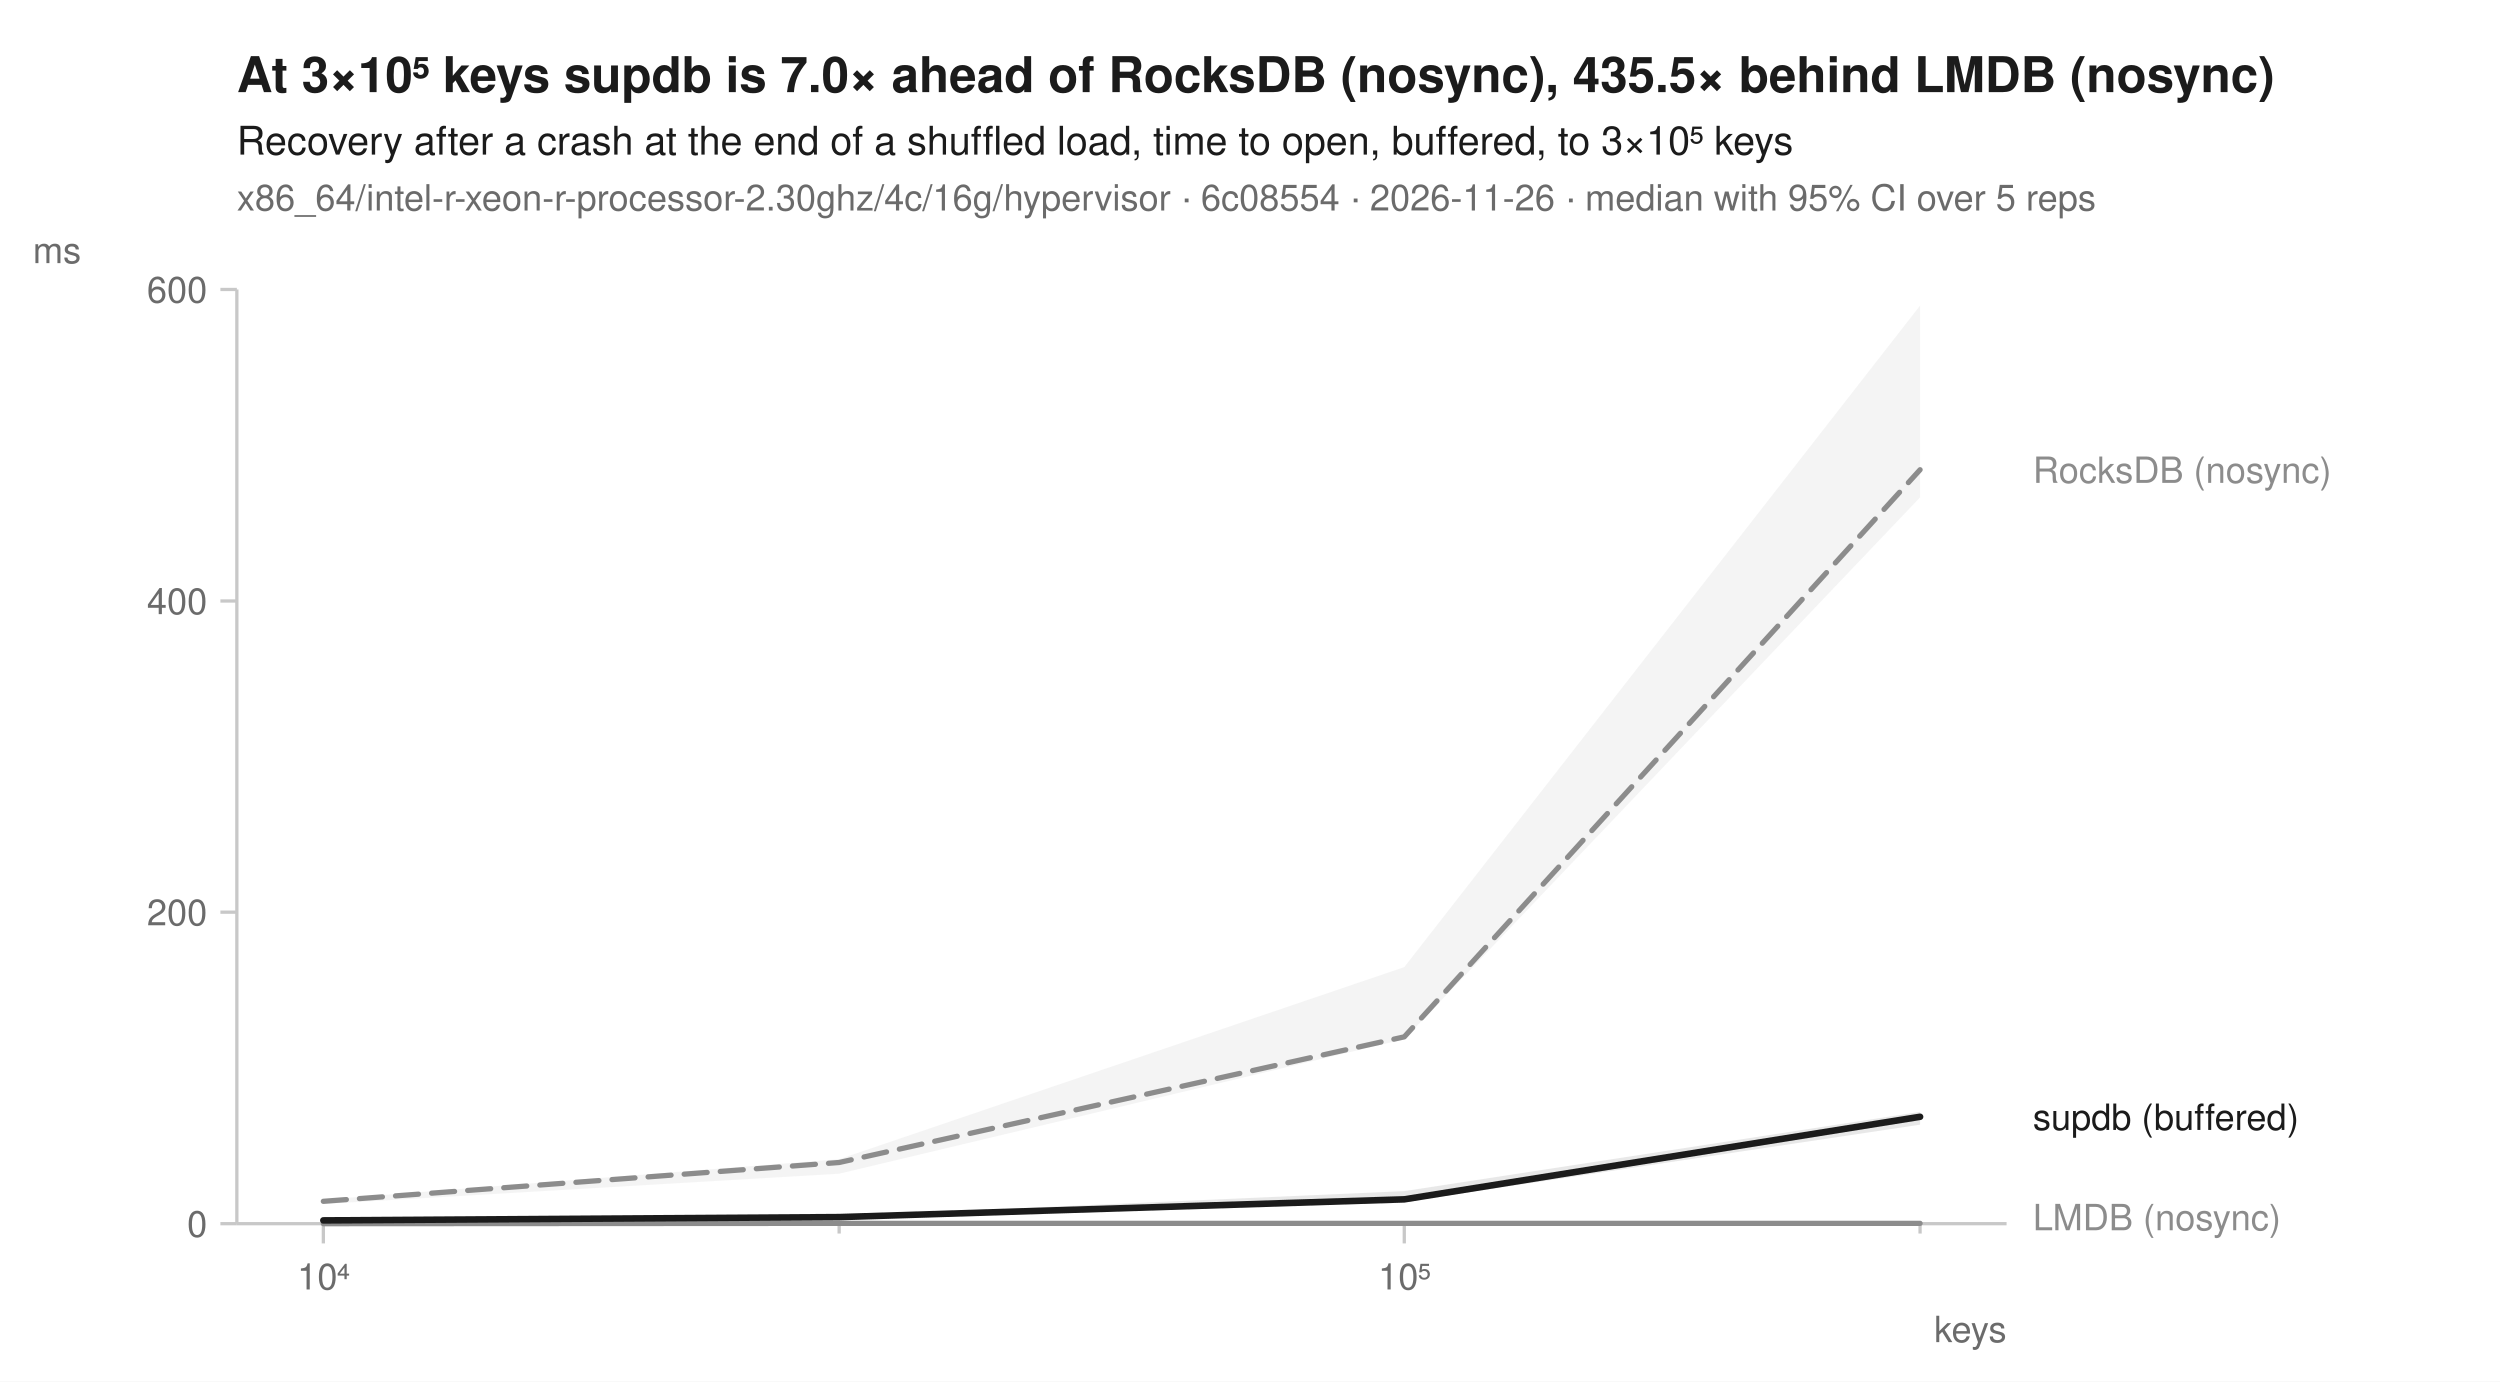
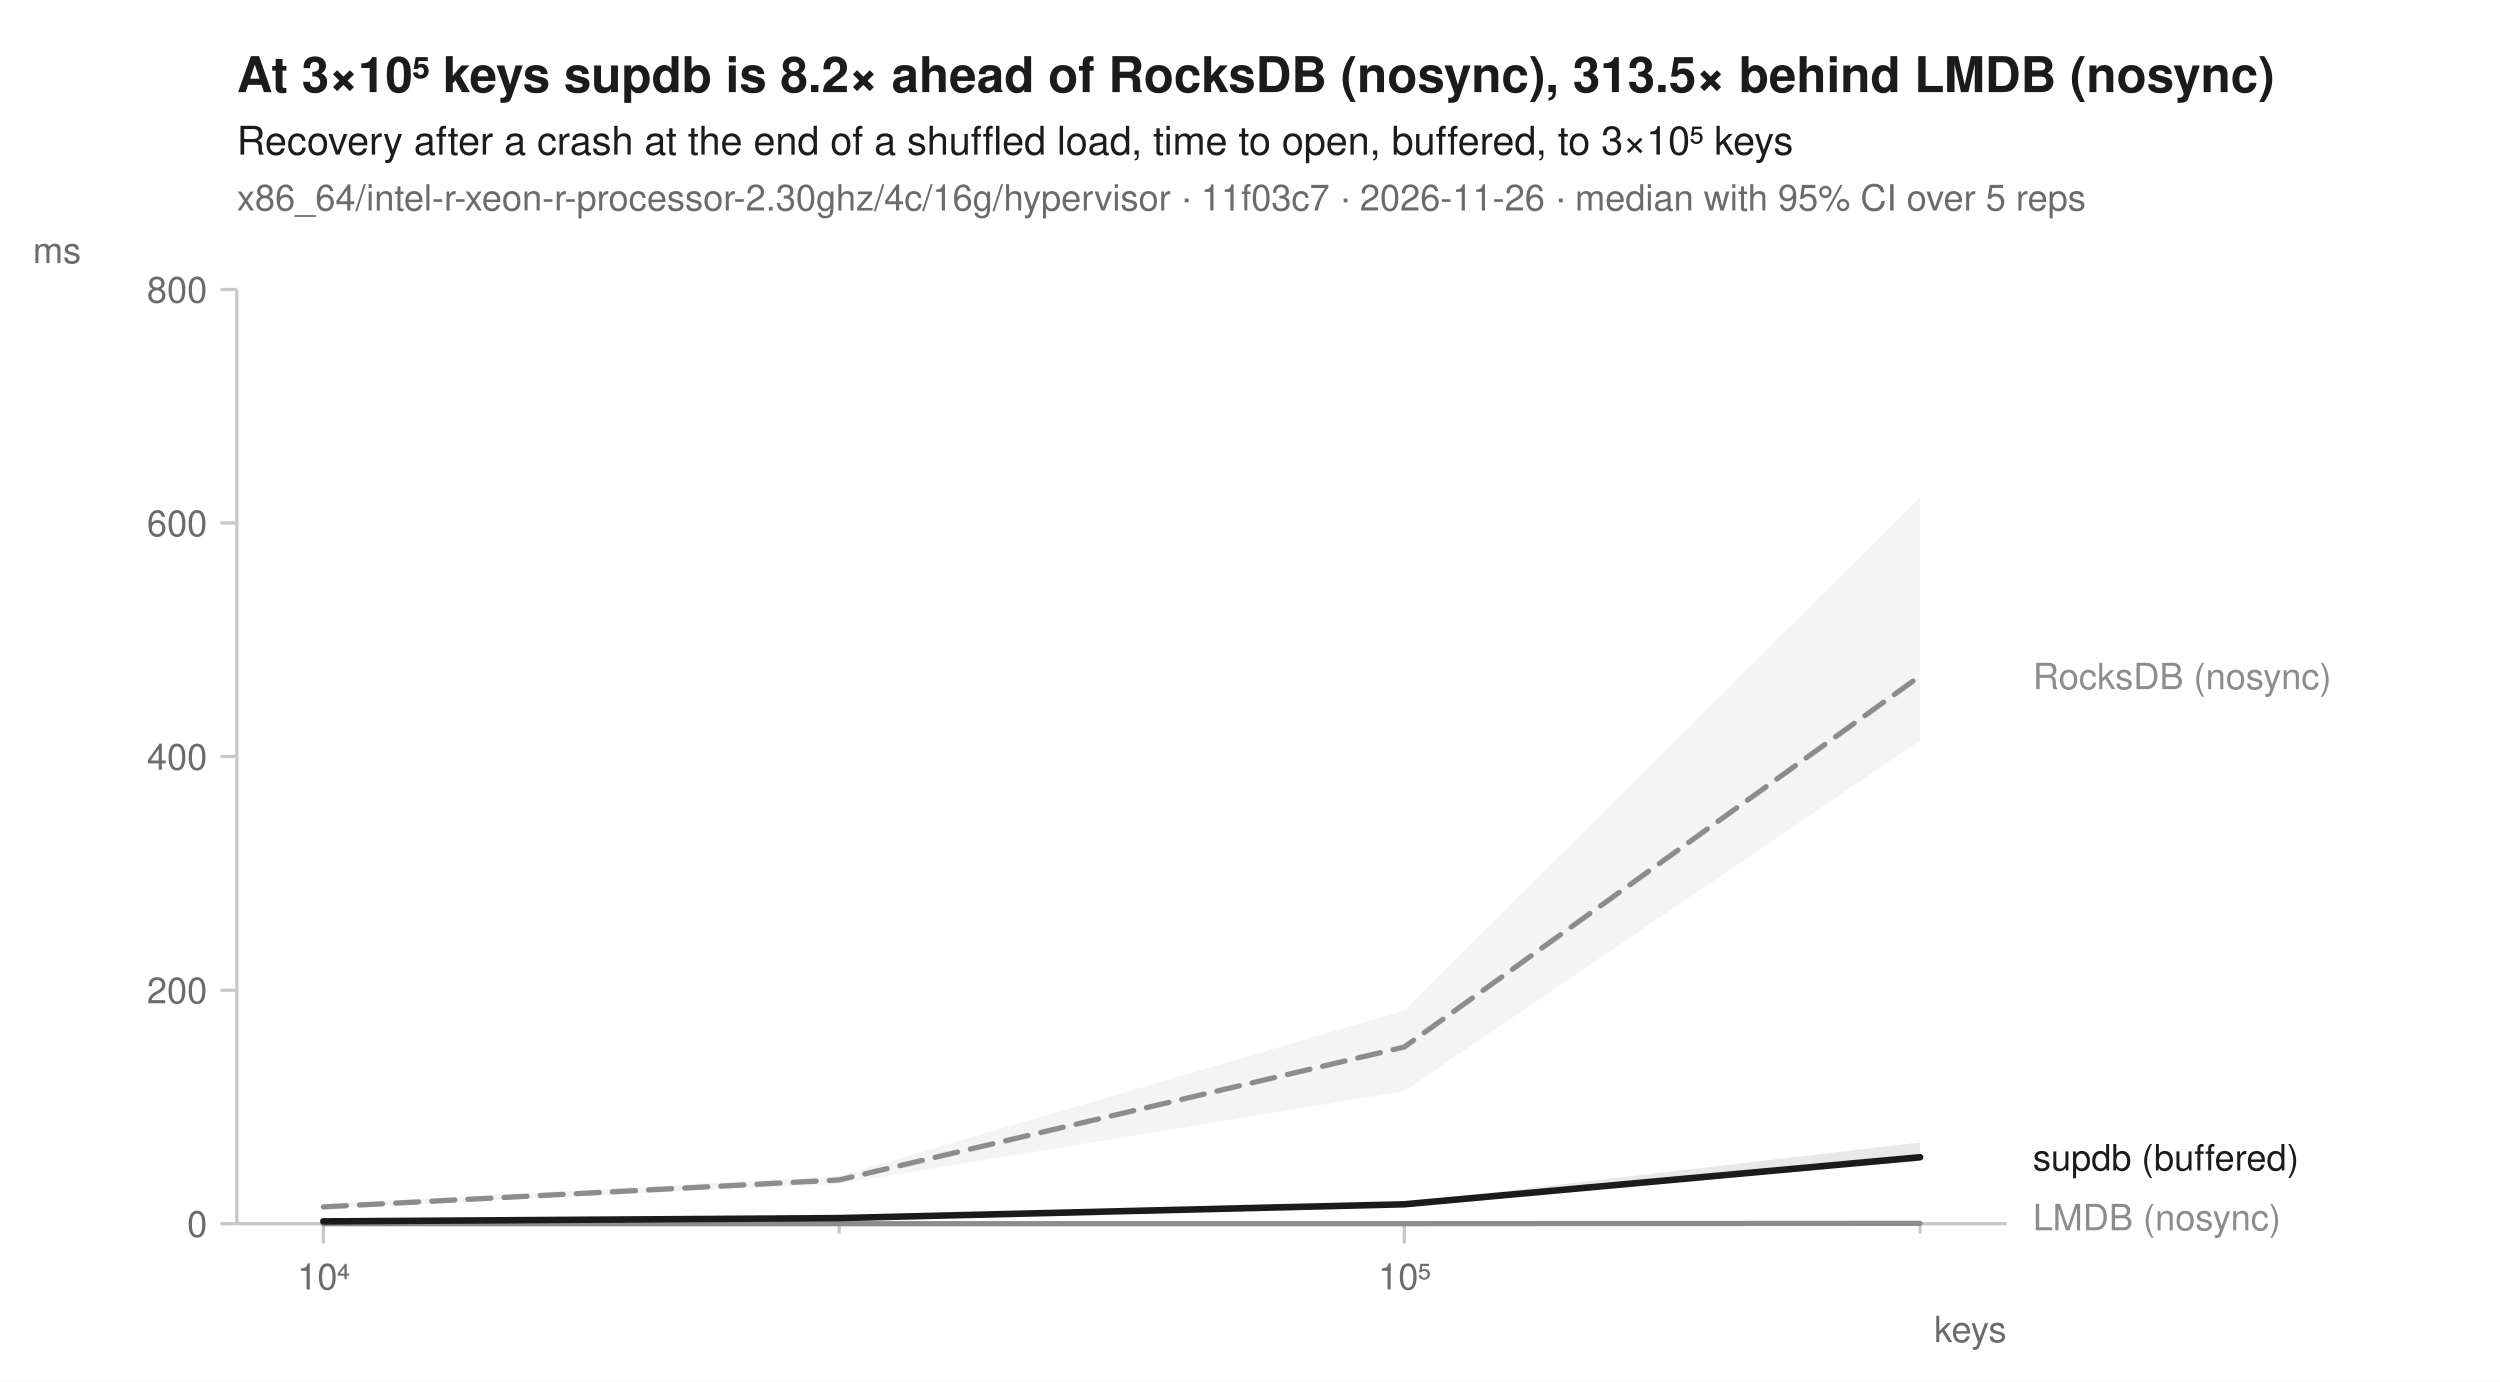
<svg xmlns="http://www.w3.org/2000/svg" width="760" height="420" viewBox="0 0 760 420" font-family="-apple-system, BlinkMacSystemFont, 'Segoe UI', Helvetica, Arial, sans-serif" fill="#1b1b1b">
  <rect width="760" height="420" fill="white" />
-   <text x="72" y="28" font-size="15" font-weight="600">At 3×10⁵ keys supdb is 7.0× ahead of RocksDB (nosync), 435.5× behind LMDB (nosync)</text>
+   <text x="72" y="28" font-size="15" font-weight="600">At 3×10⁵ keys supdb is 8.2× ahead of RocksDB (nosync), 313.5× behind LMDB (nosync)</text>
  <text x="72" y="47" font-size="12">Recovery after a crash at the end of a shuffled load, time to open, buffered, to 3×10⁵ keys</text>
-   <text x="72" y="64" font-size="11" fill="#6b6b6b">x86_64/intel-r-xeon-r-processor-2.30ghz/4c/16g/hypervisor · 6c08554 · 2026-11-26 · median with 95% CI over 5 reps</text>
+   <text x="72" y="64" font-size="11" fill="#6b6b6b">x86_64/intel-r-xeon-r-processor-2.30ghz/4c/16g/hypervisor · 11f03c7 · 2026-11-26 · median with 95% CI over 5 reps</text>
  <line x1="72" y1="372" x2="610" y2="372" stroke="#c8c8c8" stroke-width="1" />
  <line x1="72" y1="88" x2="72" y2="372" stroke="#c8c8c8" stroke-width="1" />
  <line x1="98.3" y1="372" x2="98.3" y2="378" stroke="#c8c8c8" stroke-width="1" />
  <text x="98.3" y="392" font-size="11" text-anchor="middle" fill="#6b6b6b">10⁴</text>
  <line x1="255.1" y1="372" x2="255.1" y2="375" stroke="#c8c8c8" stroke-width="1" />
  <line x1="426.9" y1="372" x2="426.9" y2="378" stroke="#c8c8c8" stroke-width="1" />
  <text x="426.9" y="392" font-size="11" text-anchor="middle" fill="#6b6b6b">10⁵</text>
  <line x1="583.7" y1="372" x2="583.7" y2="375" stroke="#c8c8c8" stroke-width="1" />
  <text x="610" y="408" font-size="11" text-anchor="end" fill="#6b6b6b">keys</text>
  <line x1="67" y1="372.0" x2="72" y2="372.0" stroke="#c8c8c8" stroke-width="1" />
  <text x="63" y="376.0" font-size="11" text-anchor="end" fill="#6b6b6b">0</text>
-   <line x1="67" y1="277.3" x2="72" y2="277.3" stroke="#c8c8c8" stroke-width="1" />
-   <text x="63" y="281.3" font-size="11" text-anchor="end" fill="#6b6b6b">200</text>
-   <line x1="67" y1="182.7" x2="72" y2="182.7" stroke="#c8c8c8" stroke-width="1" />
-   <text x="63" y="186.7" font-size="11" text-anchor="end" fill="#6b6b6b">400</text>
+   <line x1="67" y1="301.0" x2="72" y2="301.0" stroke="#c8c8c8" stroke-width="1" />
+   <text x="63" y="305.0" font-size="11" text-anchor="end" fill="#6b6b6b">200</text>
+   <line x1="67" y1="230.0" x2="72" y2="230.0" stroke="#c8c8c8" stroke-width="1" />
+   <text x="63" y="234.0" font-size="11" text-anchor="end" fill="#6b6b6b">400</text>
+   <line x1="67" y1="159.0" x2="72" y2="159.0" stroke="#c8c8c8" stroke-width="1" />
+   <text x="63" y="163.0" font-size="11" text-anchor="end" fill="#6b6b6b">600</text>
  <line x1="67" y1="88.0" x2="72" y2="88.0" stroke="#c8c8c8" stroke-width="1" />
-   <text x="63" y="92.0" font-size="11" text-anchor="end" fill="#6b6b6b">600</text>
+   <text x="63" y="92.0" font-size="11" text-anchor="end" fill="#6b6b6b">800</text>
  <text x="10" y="80" font-size="11" text-anchor="start" fill="#6b6b6b">ms</text>
-   <path d="M98.3,364.7 L255.1,352.4 L426.9,294.0 L583.7,92.9 L583.7,151.2 L426.9,315.9 L255.1,356.8 L98.3,366.0 Z" fill="#8c8c8c" fill-opacity="0.10" />
-   <path d="M98.3,371.9 L255.1,371.9 L426.9,371.6 L583.7,371.9 L583.7,371.9 L426.9,371.9 L255.1,372.0 L98.3,372.0 Z" fill="#8c8c8c" fill-opacity="0.10" />
-   <path d="M98.3,370.7 L255.1,369.7 L426.9,362.1 L583.7,338.0 L583.7,341.9 L426.9,365.4 L255.1,370.2 L98.3,371.3 Z" fill="#1b1b1b" fill-opacity="0.10" />
-   <path d="M98.3,365.2 L255.1,353.4 L426.9,315.2 L583.7,142.8 " fill="none" stroke="#8c8c8c" stroke-width="1.6" stroke-linejoin="round" stroke-linecap="round" stroke-dasharray="7,4" />
-   <path d="M98.3,372.0 L255.1,371.9 L426.9,371.9 L583.7,371.9 " fill="none" stroke="#8c8c8c" stroke-width="1.6" stroke-linejoin="round" stroke-linecap="round" />
-   <path d="M98.3,371.0 L255.1,370.0 L426.9,364.6 L583.7,339.5 " fill="none" stroke="#1b1b1b" stroke-width="2" stroke-linejoin="round" stroke-linecap="round" />
-   <text x="618.0" y="146.8" font-size="11" fill="#8c8c8c">RocksDB (nosync)</text>
-   <text x="618.0" y="343.5" font-size="11" fill="#1b1b1b">supdb (buffered)</text>
+   <path d="M98.3,366.0 L255.1,357.5 L426.9,307.2 L583.7,151.1 L583.7,225.1 L426.9,331.7 L255.1,359.9 L98.3,367.4 Z" fill="#8c8c8c" fill-opacity="0.10" />
+   <path d="M98.3,372.0 L255.1,371.9 L426.9,371.7 L583.7,371.7 L583.7,371.9 L426.9,372.0 L255.1,372.0 L98.3,372.0 Z" fill="#8c8c8c" fill-opacity="0.10" />
+   <path d="M98.3,371.2 L255.1,370.3 L426.9,365.6 L583.7,347.3 L583.7,352.9 L426.9,366.5 L255.1,370.6 L98.3,371.5 Z" fill="#1b1b1b" fill-opacity="0.10" />
+   <path d="M98.3,366.9 L255.1,358.7 L426.9,318.3 L583.7,205.5 " fill="none" stroke="#8c8c8c" stroke-width="1.6" stroke-linejoin="round" stroke-linecap="round" stroke-dasharray="7,4" />
+   <path d="M98.3,372.0 L255.1,372.0 L426.9,372.0 L583.7,371.9 " fill="none" stroke="#8c8c8c" stroke-width="1.6" stroke-linejoin="round" stroke-linecap="round" />
+   <path d="M98.3,371.3 L255.1,370.3 L426.9,366.1 L583.7,351.8 " fill="none" stroke="#1b1b1b" stroke-width="2" stroke-linejoin="round" stroke-linecap="round" />
+   <text x="618.0" y="209.5" font-size="11" fill="#8c8c8c">RocksDB (nosync)</text>
+   <text x="618.0" y="355.8" font-size="11" fill="#1b1b1b">supdb (buffered)</text>
  <text x="618.0" y="374.0" font-size="11" fill="#8c8c8c">LMDB (nosync)</text>
</svg>
